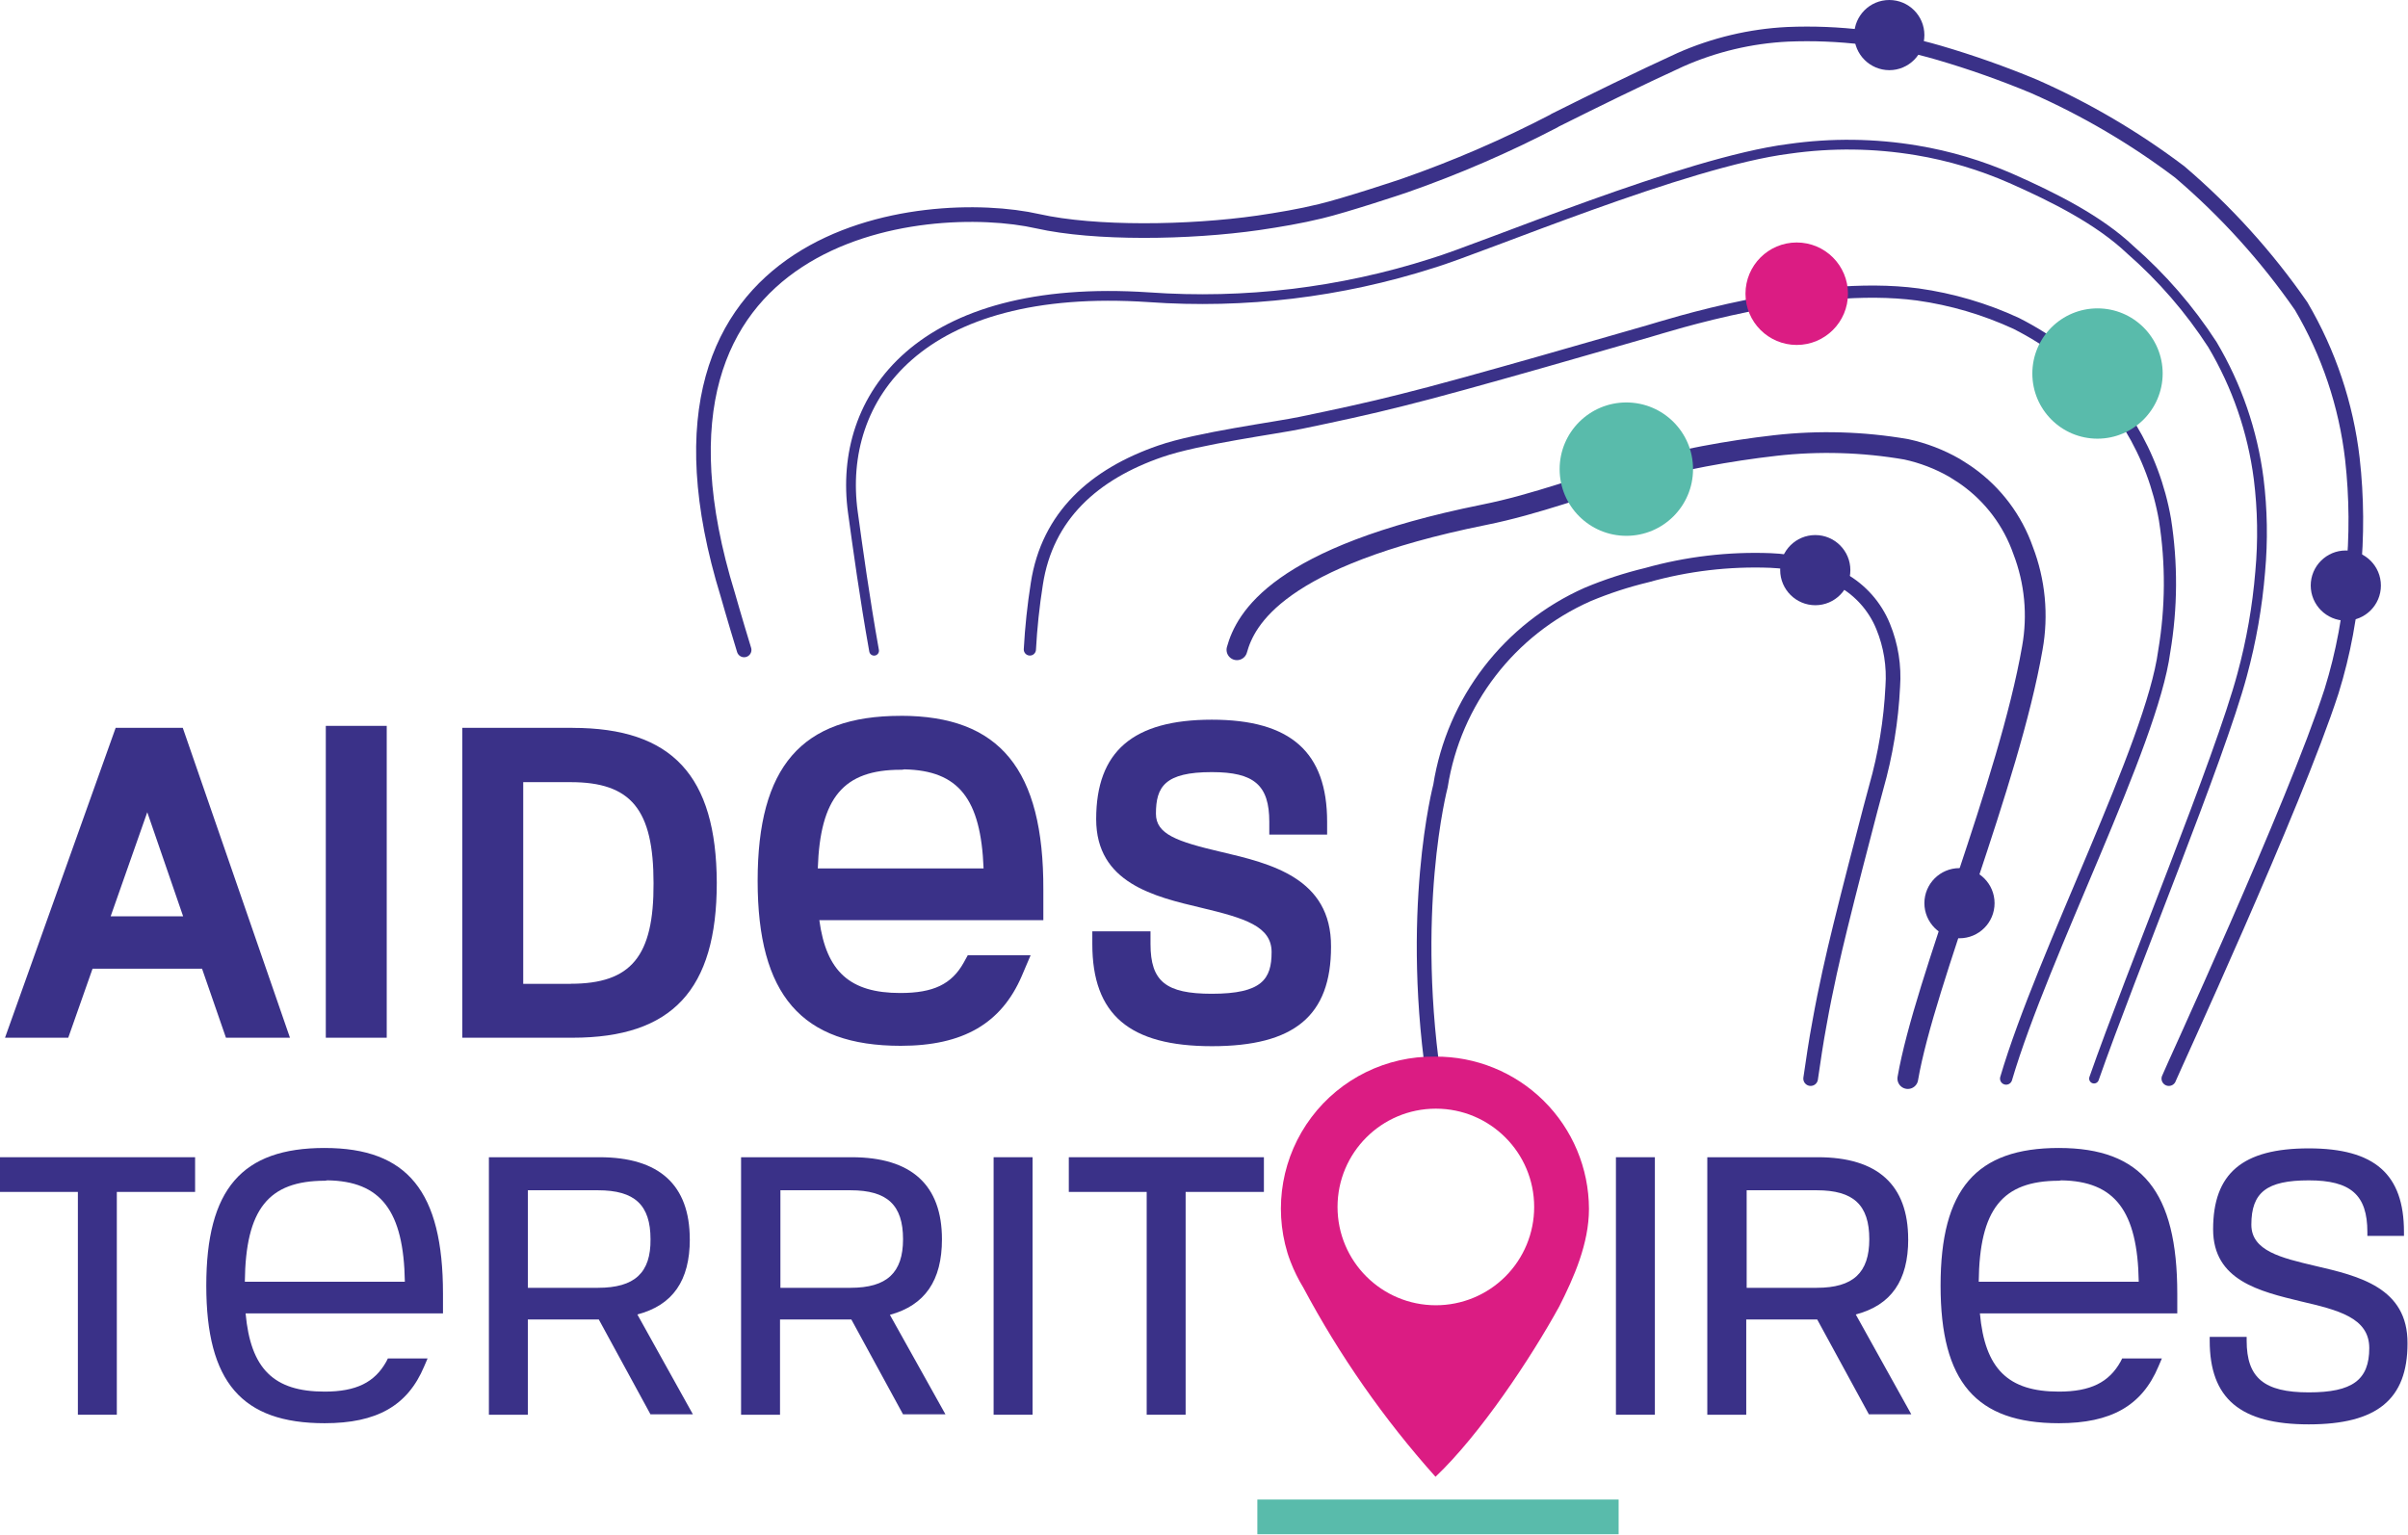
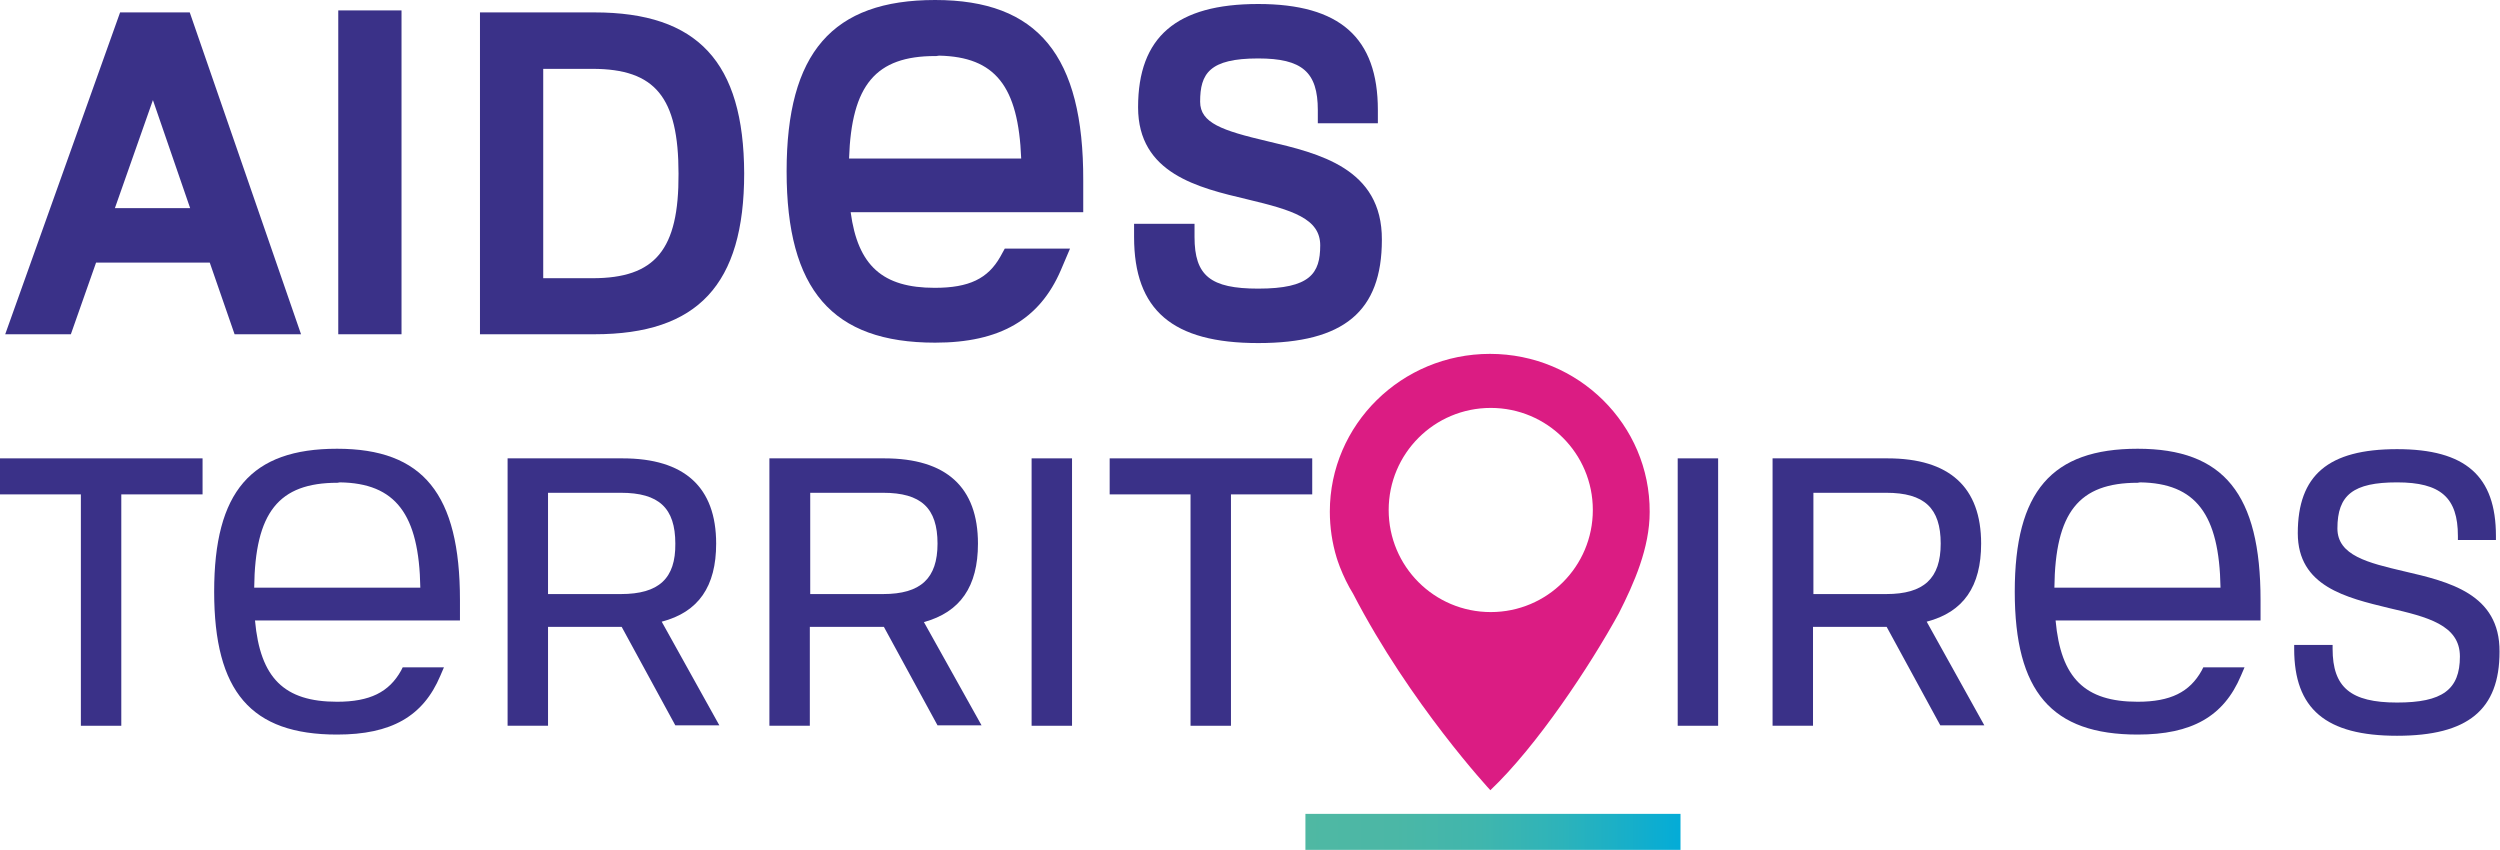
- <svg xmlns="http://www.w3.org/2000/svg" width="188.3" height="120" viewBox="0 0 188.3 120" version="1.1">
-   <g id="g941" transform="matrix(0.9540998,0,0,0.9540998,0,-2.6245117e-6)">
-     <g id="prefix__Groupe_1944" data-name="Groupe 1944" transform="translate(0,2.762)">
-       <path id="prefix__Tracé_6866" d="m 436.231,213.375 c 0.221,-1.517 0.442,-3.034 0.727,-4.551 0.506,-2.844 1.138,-5.593 1.706,-7.9 0.79,-3.223 1.643,-6.478 2.465,-9.638 0.158,-0.6 0.316,-1.2 0.474,-1.77 a 36.778,36.778 0 0 0 1.359,-8.28 10.92,10.92 0 0 0 -0.79,-4.93 7.721,7.721 0 0 0 -3.381,-3.824 c -0.221,-0.126 -0.442,-0.221 -0.664,-0.348 a 13.885,13.885 0 0 0 -5.183,-1.232 32.816,32.816 0 0 0 -10.144,1.2 31.86,31.86 0 0 0 -4.835,1.58 20.7,20.7 0 0 0 -12.072,15.706 c 0,0 -2.749,10.428 -0.379,25.123" class="prefix__cls-1" data-name="Tracé 6866" transform="translate(-287.832,-127.716)" style="fill:none;stroke:#3a3188;stroke-width:1.2px;stroke-linecap:round;stroke-linejoin:round;stroke-miterlimit:10" />
-       <path id="prefix__Tracé_6867" d="m 410.986,192.6 c 1.39,-8.058 8.28,-24.207 10.207,-35.3 a 14.923,14.923 0 0 0 -0.758,-8 12.573,12.573 0 0 0 -4.551,-6.067 c -0.348,-0.253 -0.727,-0.474 -1.074,-0.7 a 13.853,13.853 0 0 0 -3.95,-1.517 38.049,38.049 0 0 0 -10.713,-0.316 80.229,80.229 0 0 0 -11.661,2.212 c -4.013,1.043 -7.837,2.591 -12.261,3.476 -16.907,3.413 -19.53,8.564 -20.225,11.06" data-name="Tracé 6867" transform="translate(-254.623,-106.943)" style="fill:none;stroke:#3a3188;stroke-width:1.7px;stroke-linecap:round;stroke-linejoin:round;stroke-miterlimit:10" />
-       <path id="prefix__Tracé_6868" d="m 382.314,165.777 c 3.034,-10.3 11.945,-27.367 12.957,-35.014 a 33.563,33.563 0 0 0 0.063,-10.808 21.877,21.877 0 0 0 -8.216,-13.589 25.719,25.719 0 0 0 -3.982,-2.5 28.75,28.75 0 0 0 -8.058,-2.37 c -9.006,-1.2 -20.794,2.655 -22.026,3 -1.8,0.506 -15.105,4.393 -20.256,5.657 -2.749,0.7 -5.562,1.3 -8.28,1.864 -1.928,0.411 -8.469,1.264 -11.534,2.338 -5.4,1.864 -9.259,5.277 -10.112,10.871 a 52.544,52.544 0 0 0 -0.569,5.372" data-name="Tracé 6868" transform="translate(-217.893,-80.119)" style="fill:none;stroke:#3a3188;stroke-linecap:round;stroke-linejoin:round;stroke-miterlimit:10" />
-       <path id="prefix__Tracé_6869" d="m 357.789,139.686 c 3.065,-8.754 10.3,-26.229 12.135,-33.087 a 46.785,46.785 0 0 0 1.485,-8.469 35.555,35.555 0 0 0 -0.126,-7.616 28.654,28.654 0 0 0 -3.792,-11 37.084,37.084 0 0 0 -6.731,-7.774 C 358.2,69.31 354.5,67.446 351,65.9 a 32.577,32.577 0 0 0 -7.742,-2.307 34.153,34.153 0 0 0 -10.46,-0.126 c -8.5,1.074 -25.06,8.122 -29.263,9.386 a 61.8,61.8 0 0 1 -23.2,2.781 c -18.834,-1.264 -25.565,8.216 -24.27,17.633 0.411,2.971 0.948,6.921 1.738,11.345" data-name="Tracé 6869" transform="translate(-186.163,-54.028)" style="fill:none;stroke:#3a3188;stroke-width:0.8px;stroke-linecap:round;stroke-linejoin:round;stroke-miterlimit:10" />
-       <path id="prefix__Tracé_6870" d="m 337.755,120 c 0.126,-0.379 10.3,-22.374 13.336,-31.759 a 41.3,41.3 0 0 0 1.77,-9.544 45.176,45.176 0 0 0 -0.063,-9.512 31.923,31.923 0 0 0 -4.2,-12.514 57.522,57.522 0 0 0 -9.954,-11 59.86,59.86 0 0 0 -11.945,-7.015 75.2,75.2 0 0 0 -7.774,-2.749 38.558,38.558 0 0 0 -12.425,-1.516 24.722,24.722 0 0 0 -8.785,2.086 c -3.445,1.58 -6.921,3.287 -10.27,4.961 l -0.095,0.063 a 92.7,92.7 0 0 1 -12.2,5.277 c -0.348,0.126 -4.93,1.643 -6.921,2.117 -1.675,0.411 -3.413,0.7 -5.088,0.948 -5.72,0.822 -13.431,0.916 -18.076,-0.126 -9.2,-2.086 -34.7,0.506 -25.407,30.653 0,0 0.506,1.8 1.327,4.487" class="prefix__cls-1" data-name="Tracé 6870" transform="translate(-159.998,-34.34)" style="fill:none;stroke:#3a3188;stroke-width:1.2px;stroke-linecap:round;stroke-linejoin:round;stroke-miterlimit:10" />
-       <path id="prefix__Tracé_6871" d="m 45.57,214.4 -9.07,25.407 h 5.183 l 1.991,-5.657 h 8.975 l 1.959,5.657 h 5.246 L 51.068,214.4 Z m -0.411,15.453 3,-8.532 2.939,8.532 z" class="prefix__cls-5" data-name="Tracé 6871" transform="translate(-36.089,-157.499)" style="fill:#3a3188" />
-       <path id="prefix__Rectangle_1099" d="M 0,0 H 4.993 V 25.565 H 0 Z" class="prefix__cls-5" data-name="Rectangle 1099" transform="translate(26.703,56.743)" style="fill:#3a3188" />
-       <path id="prefix__Tracé_6872" d="M 164.138,214.4 H 155.1 v 25.407 h 9.038 c 8.153,0 11.819,-3.919 11.819,-12.7 -0.032,-8.785 -3.666,-12.7 -11.819,-12.7 m -0.158,20.983 h -3.887 v -16.534 h 3.887 c 4.961,0 6.794,2.244 6.794,8.28 0.032,6 -1.833,8.248 -6.794,8.248" class="prefix__cls-5" data-name="Tracé 6872" transform="translate(-117.21,-157.499)" style="fill:#3a3188" />
-       <path id="prefix__Tracé_6873" d="m 329.055,223.139 c -3.634,-0.853 -5.341,-1.454 -5.341,-3.129 0,-2.212 0.727,-3.413 4.582,-3.413 3.476,0 4.709,1.074 4.709,4.077 v 1.043 h 4.74 v -1.043 c 0,-5.72 -3,-8.374 -9.449,-8.374 -6.449,0 -9.48,2.591 -9.48,8.153 0,5.246 4.772,6.352 8.627,7.268 3.571,0.853 5.751,1.517 5.751,3.634 0,2.212 -0.79,3.413 -4.9,3.413 -3.761,0 -5.025,-1.011 -5.025,-4.077 v -1.043 H 318.5 v 1.043 c 0,5.783 3.034,8.374 9.8,8.374 6.766,0 9.765,-2.5 9.765,-8.153 0.032,-5.657 -4.993,-6.826 -9.006,-7.774" class="prefix__cls-5" data-name="Tracé 6873" transform="translate(-228.974,-156.063)" style="fill:#3a3188" />
-       <path id="prefix__Tracé_6874" d="m 243.424,211.3 c -8.122,0 -11.724,4.171 -11.724,13.525 0,9.354 3.6,13.525 11.724,13.525 5.119,0 8.248,-1.833 9.923,-5.72 l 0.727,-1.706 h -5.151 l -0.348,0.632 c -0.98,1.738 -2.465,2.465 -5.183,2.465 -4.108,0 -6.067,-1.738 -6.636,-5.973 h 18.36 v -2.5 c 0.032,-9.86 -3.571,-14.252 -11.692,-14.252 m -6.794,12.514 c 0.19,-5.815 2.117,-8.09 6.794,-8.09 h 0.095 l 0.221,-0.032 c 4.424,0.095 6.257,2.4 6.478,8.122 z" class="prefix__cls-5" data-name="Tracé 6874" transform="translate(-169.604,-155.379)" style="fill:#3a3188" />
-       <path id="prefix__Tracé_6875" d="m 178.464,332.531 c 0,-4.456 -2.5,-6.731 -7.395,-6.731 H 162 v 21.11 h 3.192 v -7.81 h 5.815 l 4.235,7.774 h 3.476 l -4.551,-8.185 c 2.907,-0.758 4.3,-2.781 4.3,-6.162 m -7.521,3.982 h -5.751 v -8 h 5.751 c 3,0 4.3,1.2 4.3,4.013 0.032,2.749 -1.3,3.982 -4.3,3.982" class="prefix__cls-5" data-name="Tracé 6875" transform="translate(-121.93,-233.695)" style="fill:#3a3188" />
-       <path id="prefix__Tracé_6876" d="m 243.864,332.531 c 0,-4.456 -2.5,-6.731 -7.395,-6.731 H 227.4 v 21.11 h 3.192 v -7.81 h 5.846 l 4.235,7.774 h 3.476 l -4.551,-8.153 c 2.876,-0.79 4.266,-2.812 4.266,-6.194 m -7.489,3.982 h -5.751 v -8 h 5.751 c 3,0 4.3,1.2 4.3,4.013 0,2.749 -1.327,3.982 -4.3,3.982" class="prefix__cls-5" data-name="Tracé 6876" transform="translate(-166.662,-233.695)" style="fill:#3a3188" />
-       <path id="prefix__Rectangle_1100" d="M 0,0 H 3.192 V 21.11 H 0 Z" class="prefix__cls-5" data-name="Rectangle 1100" transform="translate(81.436,92.105)" style="fill:#3a3188" />
-       <path id="prefix__Tracé_6877" d="m 312.4,328.644 h 6.383 v 18.266 h 3.192 v -18.266 h 6.415 V 325.8 H 312.4 Z" class="prefix__cls-5" data-name="Tracé 6877" transform="translate(-224.801,-233.695)" style="fill:#3a3188" />
-       <path id="prefix__Tracé_6878" d="m 35.2,328.644 h 6.383 v 18.266 h 3.192 V 328.644 H 51.19 V 325.8 H 35.2 Z" class="prefix__cls-5" data-name="Tracé 6878" transform="translate(-35.2,-233.695)" style="fill:#3a3188" />
-       <path id="prefix__Rectangle_1101" d="M 0,0 H 3.192 V 21.11 H 0 Z" class="prefix__cls-5" data-name="Rectangle 1101" transform="translate(132.441,92.105)" style="fill:#3a3188" />
-       <path id="prefix__Tracé_6879" d="m 494.464,332.531 c 0,-4.456 -2.5,-6.731 -7.395,-6.731 H 478 v 21.11 h 3.192 v -7.81 h 5.815 l 4.235,7.774 h 3.476 l -4.551,-8.185 c 2.907,-0.758 4.3,-2.781 4.3,-6.162 m -7.49,3.982 h -5.751 v -8 h 5.751 c 3,0 4.3,1.2 4.3,4.013 0,2.749 -1.327,3.982 -4.3,3.982" class="prefix__cls-5" data-name="Tracé 6879" transform="translate(-338.07,-233.695)" style="fill:#3a3188" />
-       <path id="prefix__Tracé_6880" d="m 548.2,323.4 c -6.794,0 -9.7,3.381 -9.7,11.282 0,7.901 2.907,11.282 9.7,11.282 4.266,0 6.794,-1.422 8.153,-4.645 l 0.284,-0.664 h -3.255 l -0.126,0.253 c -0.948,1.706 -2.465,2.465 -5.056,2.465 -4.171,0 -6.067,-1.865 -6.478,-6.415 H 557.9 v -1.612 c 0,-8.374 -2.907,-11.945 -9.7,-11.945 m -6.573,10.966 c 0.063,-5.941 1.928,-8.28 6.573,-8.28 l 0.19,-0.032 c 4.393,0.063 6.257,2.5 6.352,8.311 z" class="prefix__cls-5" data-name="Tracé 6880" transform="translate(-379.451,-232.054)" style="fill:#3a3188" />
-       <path id="prefix__Tracé_6881" d="m 98.4,323.4 c -6.794,0 -9.7,3.381 -9.7,11.282 0,7.901 2.907,11.282 9.7,11.282 4.266,0 6.794,-1.422 8.153,-4.645 l 0.284,-0.664 h -3.255 l -0.126,0.253 c -0.948,1.706 -2.465,2.465 -5.056,2.465 -4.171,0 -6.067,-1.865 -6.478,-6.415 H 108.1 v -1.612 c 0,-8.374 -2.907,-11.945 -9.7,-11.945 m -6.54,10.965 c 0.063,-5.941 1.928,-8.28 6.573,-8.28 l 0.19,-0.032 c 4.393,0.063 6.257,2.5 6.352,8.311 z" class="prefix__cls-5" data-name="Tracé 6881" transform="translate(-71.793,-232.054)" style="fill:#3a3188" />
-       <path id="prefix__Tracé_6882" d="m 616.959,333.138 c -2.812,-0.664 -5.246,-1.232 -5.246,-3.381 0,-2.655 1.264,-3.634 4.709,-3.634 3.445,0 4.8,1.2 4.8,4.235 v 0.316 h 3 v -0.316 c 0,-4.74 -2.4,-6.857 -7.806,-6.857 -5.435,0 -7.837,2.054 -7.837,6.636 0,4.2 3.824,5.088 7.205,5.909 3,0.7 5.593,1.327 5.593,3.824 0,2.623 -1.39,3.634 -4.961,3.634 -3.666,0 -5.088,-1.2 -5.088,-4.235 v -0.316 H 608.3 v 0.316 c 0,4.74 2.5,6.857 8.122,6.857 5.593,0 8.09,-2.054 8.09,-6.636 0.032,-4.582 -4.013,-5.53 -7.553,-6.352" class="prefix__cls-5" data-name="Tracé 6882" transform="translate(-427.193,-232.122)" style="fill:#3a3188" />
+ <svg xmlns="http://www.w3.org/2000/svg" xmlns:xlink="http://www.w3.org/1999/xlink" version="1.1" id="Calque_1" x="0" y="0" xml:space="preserve" width="353" height="120">
+   <style type="text/css" id="style2">.st7{fill:#3a3188}</style>
+   <g id="g904" transform="translate(0 -92.3)">
+     <path class="st7" d="M16.957 94.052L.735 139.497h9.27l3.56-10.117h16.053l3.505 10.117h9.383L26.792 94.052zm-.735 27.64l5.37-15.261 5.257 15.261z" id="path14" fill="#3a3188" stroke-width=".565" />
+     <path class="st7" id="rect16" fill="#3a3188" stroke-width=".565" d="M47.763 93.77h8.931v45.728h-8.931z" />
+     <path class="st7" d="M83.938 94.052H67.772v45.445h16.166c14.583 0 21.14-7.009 21.14-22.722-.057-15.714-6.557-22.723-21.14-22.723m-.283 37.532h-6.952v-29.562h6.952c8.874 0 12.153 4.013 12.153 14.81.056 10.739-3.279 14.752-12.153 14.752" id="path18" fill="#3a3188" stroke-width=".565" />
+     <path class="st7" d="M179.01 112.253c-6.5-1.526-9.552-2.6-9.552-5.596 0-3.957 1.3-6.105 8.196-6.105 6.218 0 8.422 1.922 8.422 7.292v1.865h8.479v-1.865c0-10.23-5.37-14.979-16.9-14.979-11.532 0-16.958 4.635-16.958 14.583 0 9.383 8.535 11.362 15.431 13 6.387 1.527 10.287 2.714 10.287 6.501 0 3.957-1.413 6.105-8.76 6.105-6.727 0-8.988-1.81-8.988-7.292v-1.865h-8.535v1.865c0 10.344 5.426 14.979 17.522 14.979 12.096 0 17.466-4.465 17.466-14.583.057-10.118-8.93-12.21-16.11-13.905" id="path20" fill="#3a3188" stroke-width=".565" />
+     <path class="st7" d="M132.04 92.3c-14.527 0-20.97 7.461-20.97 24.192s6.443 24.192 20.97 24.192c9.156 0 14.752-3.278 17.748-10.23l1.3-3.053h-9.213l-.622 1.13c-1.752 3.11-4.409 4.41-9.27 4.41-7.348 0-10.853-3.11-11.87-10.683h32.84v-4.466c.057-17.635-6.387-25.492-20.913-25.492m-12.153 22.383c.34-10.4 3.787-14.47 12.153-14.47h.17l.395-.056c7.913.17 11.192 4.296 11.587 14.526z" id="path22" fill="#3a3188" stroke-width=".565" />
+     <path class="st7" d="M101.121 169.06c0-7.97-4.465-12.04-13.227-12.04H71.672v37.758h5.71v-13.962h10.4l7.574 13.905h6.217l-8.14-14.64c5.201-1.356 7.688-4.974 7.688-11.022m-13.453 7.122H77.381v-14.3h10.287c5.37 0 7.688 2.148 7.688 7.178.056 4.918-2.318 7.122-7.688 7.122" id="path24" fill="#3a3188" stroke-width=".565" />
+     <path class="st7" d="M138.088 169.06c0-7.97-4.466-12.04-13.227-12.04h-16.222v37.758h5.709v-13.962h10.457l7.574 13.905h6.217l-8.14-14.583c5.145-1.413 7.632-5.03 7.632-11.079m-13.397 7.122h-10.287v-14.3h10.287c5.37 0 7.688 2.148 7.688 7.178 0 4.918-2.374 7.122-7.688 7.122" id="path26" fill="#3a3188" stroke-width=".565" />
+     <path class="st7" id="rect28" fill="#3a3188" stroke-width=".565" d="M145.662 157.02h5.709v37.758h-5.709z" />
+     <path transform="matrix(.56524 0 0 .56524 -19.896 -27.135)" class="st7" id="polygon30" fill="#3a3188" d="M342.7 334.8H363v-9h-50.6v9h20.2v57.8h10.1z" />
+     <path transform="matrix(.56524 0 0 .56524 -19.896 -27.135)" class="st7" id="polygon32" fill="#3a3188" d="M65.5 334.8h20.3v-9H35.2v9h20.2v57.8h10.1z" />
+     <path class="st7" id="rect34" fill="#3a3188" stroke-width=".565" d="M236.891 157.02h5.709v37.758h-5.709z" />
+     <path class="st7" d="M279.736 169.06c0-7.97-4.465-12.04-13.226-12.04h-16.223v37.758h5.71v-13.962h10.4l7.574 13.905h6.217l-8.139-14.64c5.2-1.356 7.687-4.974 7.687-11.022m-13.396 7.122h-10.287v-14.3h10.287c5.37 0 7.687 2.148 7.687 7.178 0 4.918-2.374 7.122-7.687 7.122" id="path36" fill="#3a3188" stroke-width=".565" />
+     <path class="st7" d="M301.837 155.663c-12.153 0-17.353 6.048-17.353 20.18 0 14.13 5.2 20.178 17.353 20.178 7.63 0 12.153-2.543 14.583-8.309l.509-1.187h-5.822l-.226.452c-1.696 3.053-4.409 4.41-9.044 4.41-7.461 0-10.853-3.336-11.587-11.475h28.94v-2.883c0-14.979-5.2-21.366-17.353-21.366m-11.757 19.614c.113-10.627 3.448-14.81 11.757-14.81l.34-.056c7.856.113 11.19 4.466 11.36 14.866z" id="path38" fill="#3a3188" stroke-width=".565" />
+     <path class="st7" d="M47.593 155.663c-12.153 0-17.353 6.048-17.353 20.18 0 14.13 5.2 20.178 17.353 20.178 7.63 0 12.153-2.543 14.583-8.309l.509-1.187h-5.822l-.226.452c-1.696 3.053-4.409 4.41-9.044 4.41-7.461 0-10.853-3.336-11.587-11.475h28.94v-2.883c0-14.979-5.2-21.366-17.353-21.366m-11.7 19.614c.113-10.627 3.448-14.81 11.757-14.81l.339-.056c7.857.113 11.191 4.466 11.361 14.866z" id="path40" fill="#3a3188" stroke-width=".565" />
+     <path class="st7" d="M339.425 172.96c-5.03-1.188-9.383-2.205-9.383-6.049 0-4.748 2.261-6.5 8.422-6.5 6.162 0 8.592 2.148 8.592 7.574v.566h5.37v-.566c0-8.478-4.296-12.265-13.962-12.265-9.722 0-14.017 3.674-14.017 11.87 0 7.517 6.839 9.1 12.887 10.57 5.37 1.243 10.005 2.374 10.005 6.839 0 4.691-2.487 6.5-8.875 6.5-6.556 0-9.1-2.148-9.1-7.574v-.565h-5.426v.565c0 8.479 4.465 12.266 14.526 12.266 10.005 0 14.47-3.674 14.47-11.87.057-8.196-7.178-9.892-13.509-11.362" id="path42" fill="#3a3188" stroke-width=".565" />
+     <g transform="matrix(.56524 0 0 .56524 -19.896 -27.135)" id="g67">
+       <defs id="defs47">
+         <path id="SVGID_5_" d="M361.3 414.6H455v9h-93.7z" />
+       </defs>
+       <clipPath id="SVGID_1_">
+         <use id="use49" xlink:href="#SVGID_5_" x="0" y="0" width="100%" height="100%" overflow="visible" />
+       </clipPath>
+       <linearGradient gradientTransform="matrix(93.6592 0 0 -93.6592 -125051.64 100897.79)" y2="1072.812" x2="1340.035" y1="1072.812" x1="1339.035" gradientUnits="userSpaceOnUse" id="SVGID_3_">
+         <stop id="stop52" offset="0" stop-color="#4fb8a3" />
+         <stop id="stop54" offset=".244" stop-color="#4bb7a6" />
+         <stop id="stop56" offset=".469" stop-color="#40b6ad" />
+         <stop id="stop58" offset=".687" stop-color="#2db3ba" />
+         <stop id="stop60" offset=".898" stop-color="#13aecc" />
+         <stop id="stop62" offset="1" stop-color="#04acd7" />
+       </linearGradient>
+       <path id="rect65" clip-path="url(#SVGID_1_)" fill="url(#SVGID_3_)" d="M361.3 414.6H455v9h-93.7z" />
    </g>
-     <g style="fill:#59bbab;fill-opacity:1" id="prefix__Groupe_1946" data-name="Groupe 1946" transform="translate(103.052,122.929)">
-       <g style="fill:#59bbab;fill-opacity:1" id="prefix__Groupe_1945" data-name="Groupe 1945">
-         <path style="fill:#59bbab;fill-opacity:1" id="prefix__Rectangle_1102" d="M 0,0 H 29.61 V 2.844 H 0 Z" data-name="Rectangle 1102" />
-       </g>
-     </g>
-     <path style="fill:#db1c83" data-name="Tracé 6883" class="prefix__cls-8" d="m 117.619,86.619 a 12.466,12.466 0 0 0 -12.1,16.085 c 0,0 0.158,0.506 0.253,0.727 a 13.168,13.168 0 0 0 1.043,2.117 79.094,79.094 0 0 0 10.839,15.516 c 3.666,-3.476 7.837,-9.765 10.144,-13.968 1.2,-2.37 2.433,-5.151 2.433,-8 A 12.516,12.516 0 0 0 117.619,86.619 m 0.063,20.383 a 8.058,8.058 0 1 1 8.058,-8.058 8.052,8.052 0 0 1 -8.058,8.058" id="prefix__Tracé_6883" />
-     <path style="fill:#3a3188" data-name="Tracé 6884" class="prefix__cls-5" d="m 189.386,48.003 a 2.876,2.876 0 1 1 2.876,2.876 2.886,2.886 0 0 1 -2.876,-2.876" id="prefix__Tracé_6884" />
-     <path style="fill:#59bbab" data-name="Tracé 6885" class="prefix__cls-9" d="m 127.827,38.459 a 5.467,5.467 0 1 1 5.467,5.467 5.469,5.469 0 0 1 -5.467,-5.467" id="prefix__Tracé_6885" />
-     <path style="fill:#3a3188" data-name="Tracé 6886" class="prefix__cls-5" d="m 157.722,74.042 a 2.876,2.876 0 1 1 2.876,2.876 2.886,2.886 0 0 1 -2.876,-2.876" id="prefix__Tracé_6886" />
-     <path style="fill:#3a3188" data-name="Tracé 6887" class="prefix__cls-5" d="m 151.97,2.876 a 2.876,2.876 0 1 1 2.876,2.876 2.886,2.886 0 0 1 -2.876,-2.876" id="prefix__Tracé_6887" />
-     <path style="fill:#3a3188" data-name="Tracé 6888" class="prefix__cls-5" d="m 145.903,46.739 a 2.876,2.876 0 1 1 2.876,2.876 2.886,2.886 0 0 1 -2.876,-2.876" id="prefix__Tracé_6888" />
-     <path style="fill:#59bbab" data-name="Tracé 6889" class="prefix__cls-9" d="m 171.911,35.962 a 5.341,5.341 0 1 1 5.341,-5.341 5.354,5.354 0 0 1 -5.341,5.341" id="prefix__Tracé_6889" />
-     <path style="fill:#db1c83" data-name="Tracé 6890" class="prefix__cls-8" d="m 143.059,24.078 a 4.2,4.2 0 1 0 4.2,-4.2 4.2,4.2 0 0 0 -4.2,4.2" id="prefix__Tracé_6890" />
+     <path d="M210.382 142.267c-12.492 0-22.61 10.005-22.61 22.27 0 2.261.34 4.466.96 6.5 0 0 .284.905.453 1.3.509 1.3 1.13 2.6 1.865 3.788 8.083 15.6 19.388 27.753 19.388 27.753 6.557-6.218 14.018-17.466 18.144-24.984 2.148-4.239 4.353-9.213 4.353-14.3.056-12.322-10.062-22.327-22.553-22.327m.113 36.458c-7.97 0-14.414-6.444-14.414-14.414s6.444-14.413 14.414-14.413 14.413 6.443 14.413 14.413c0 7.97-6.444 14.414-14.413 14.414" id="path69" fill="#db1c83" stroke-width=".565" />
  </g>
</svg>
